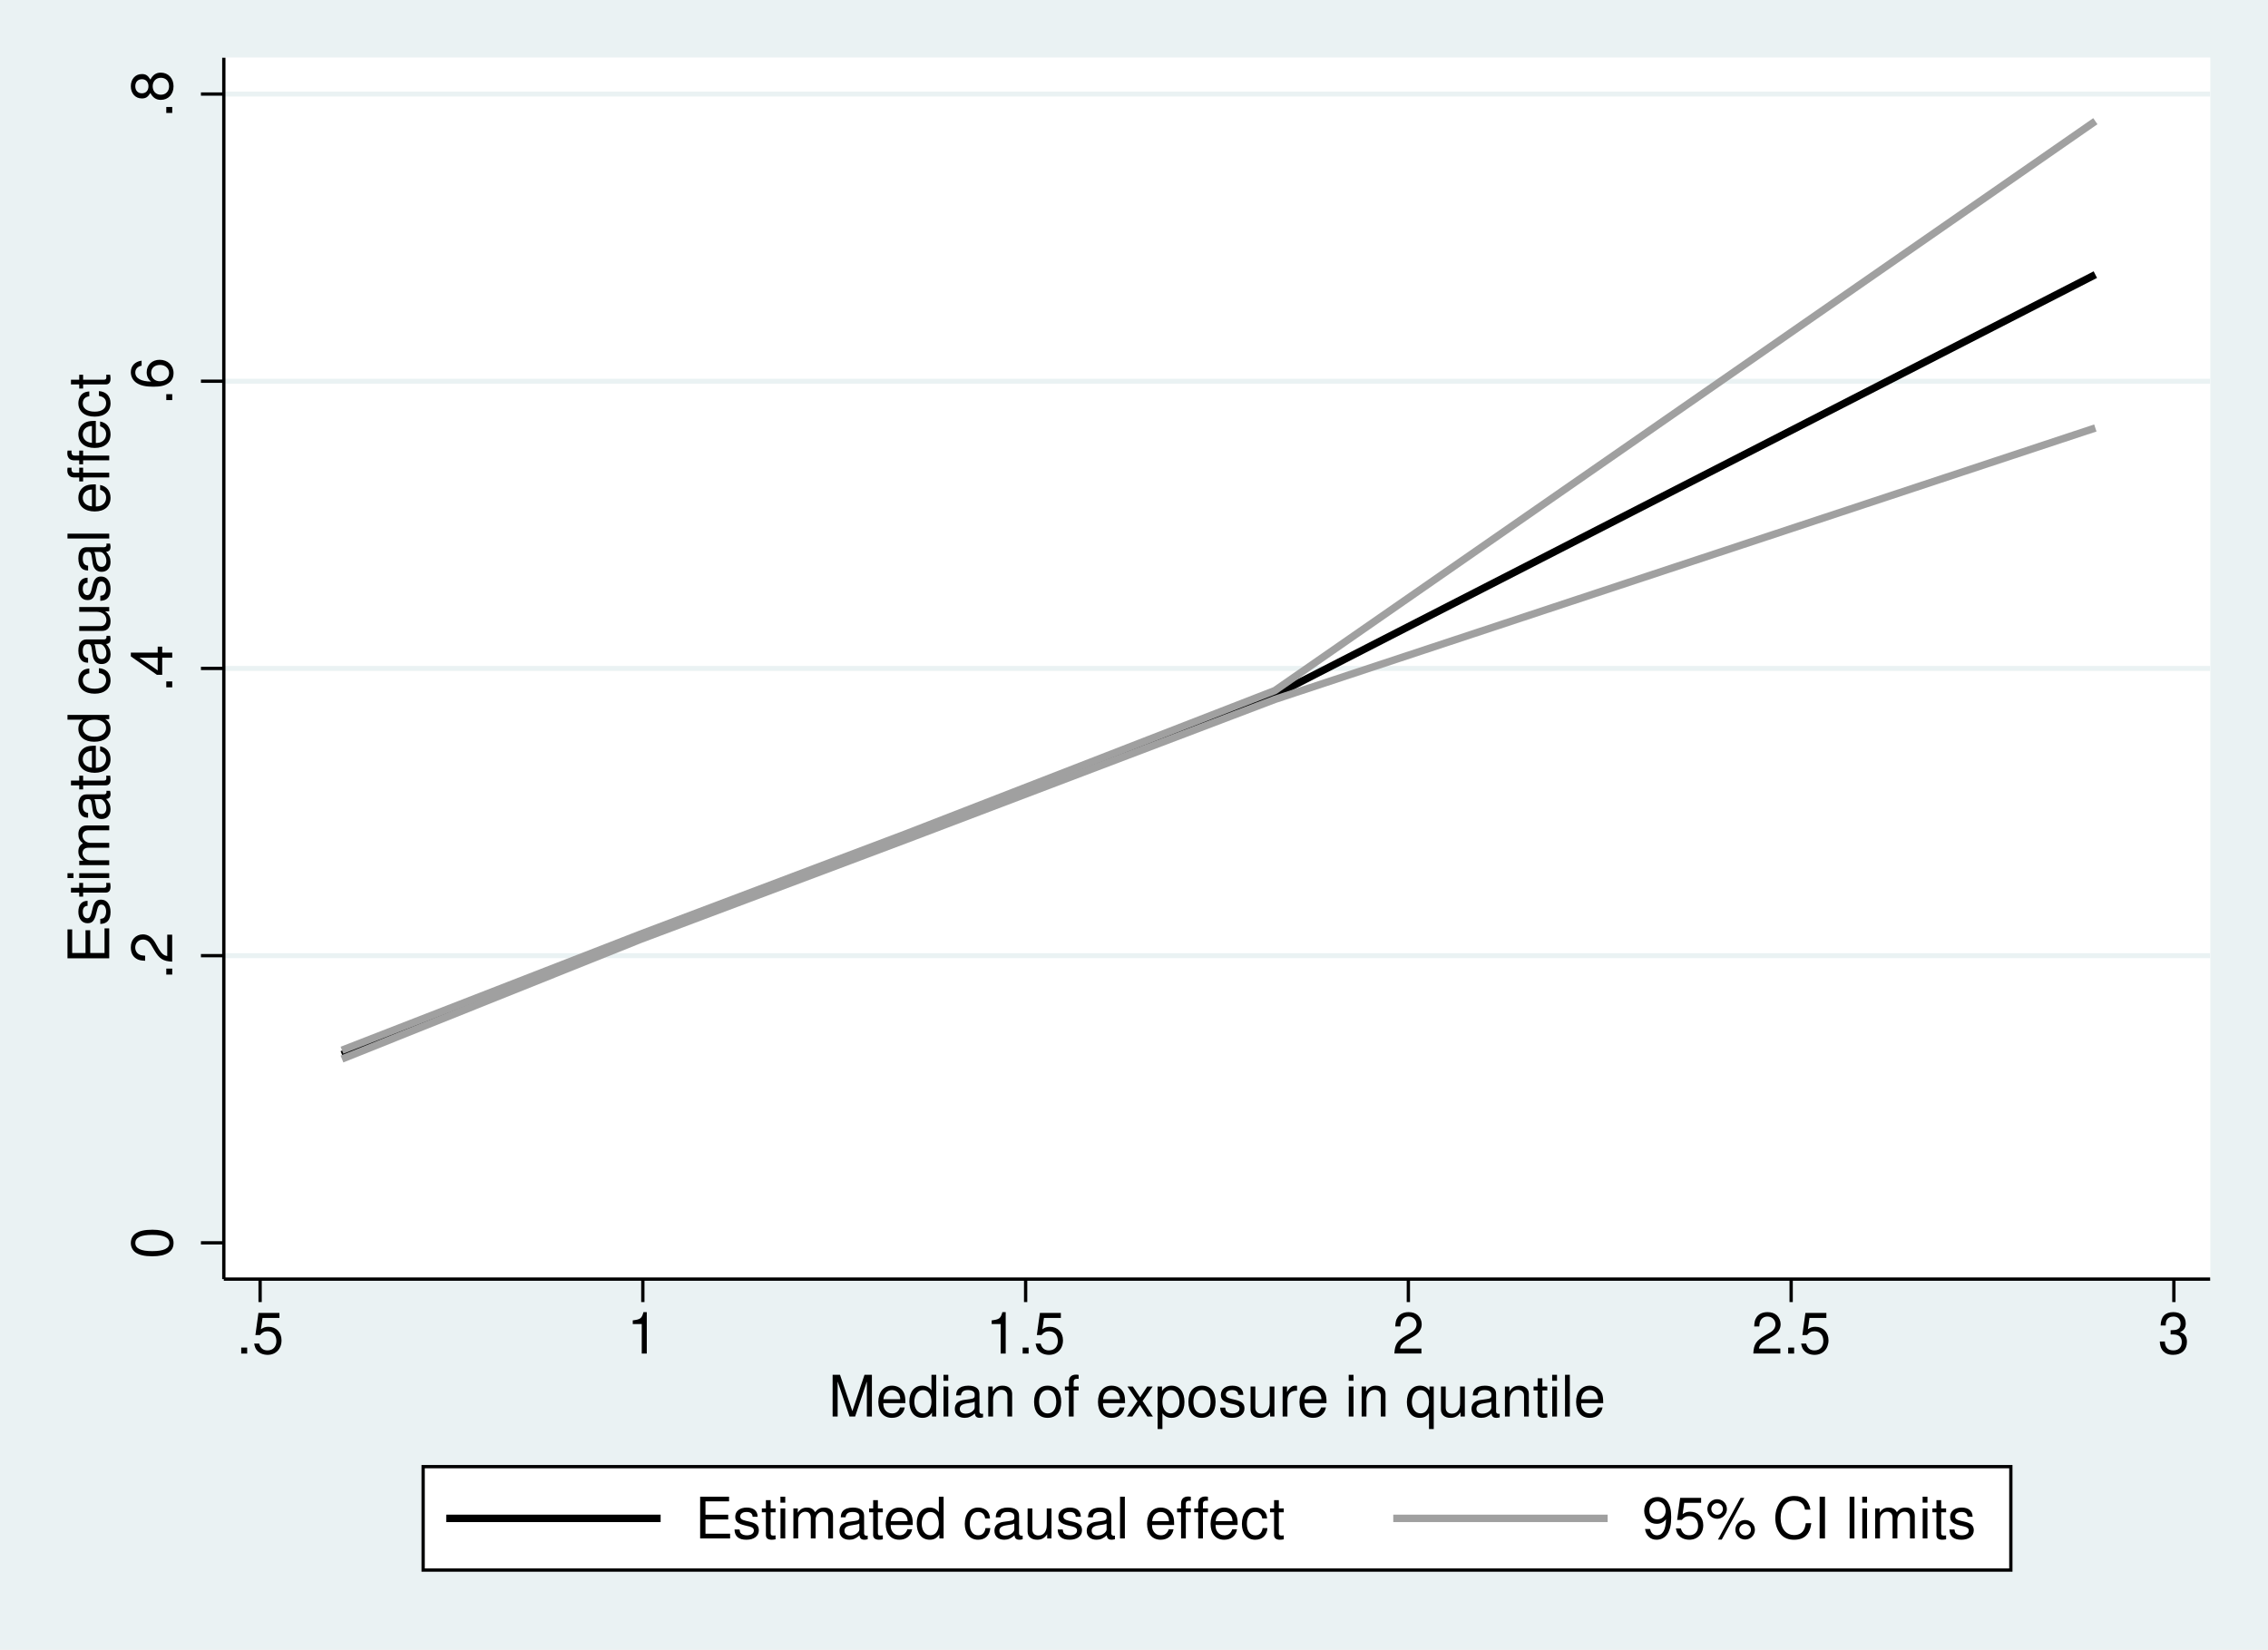
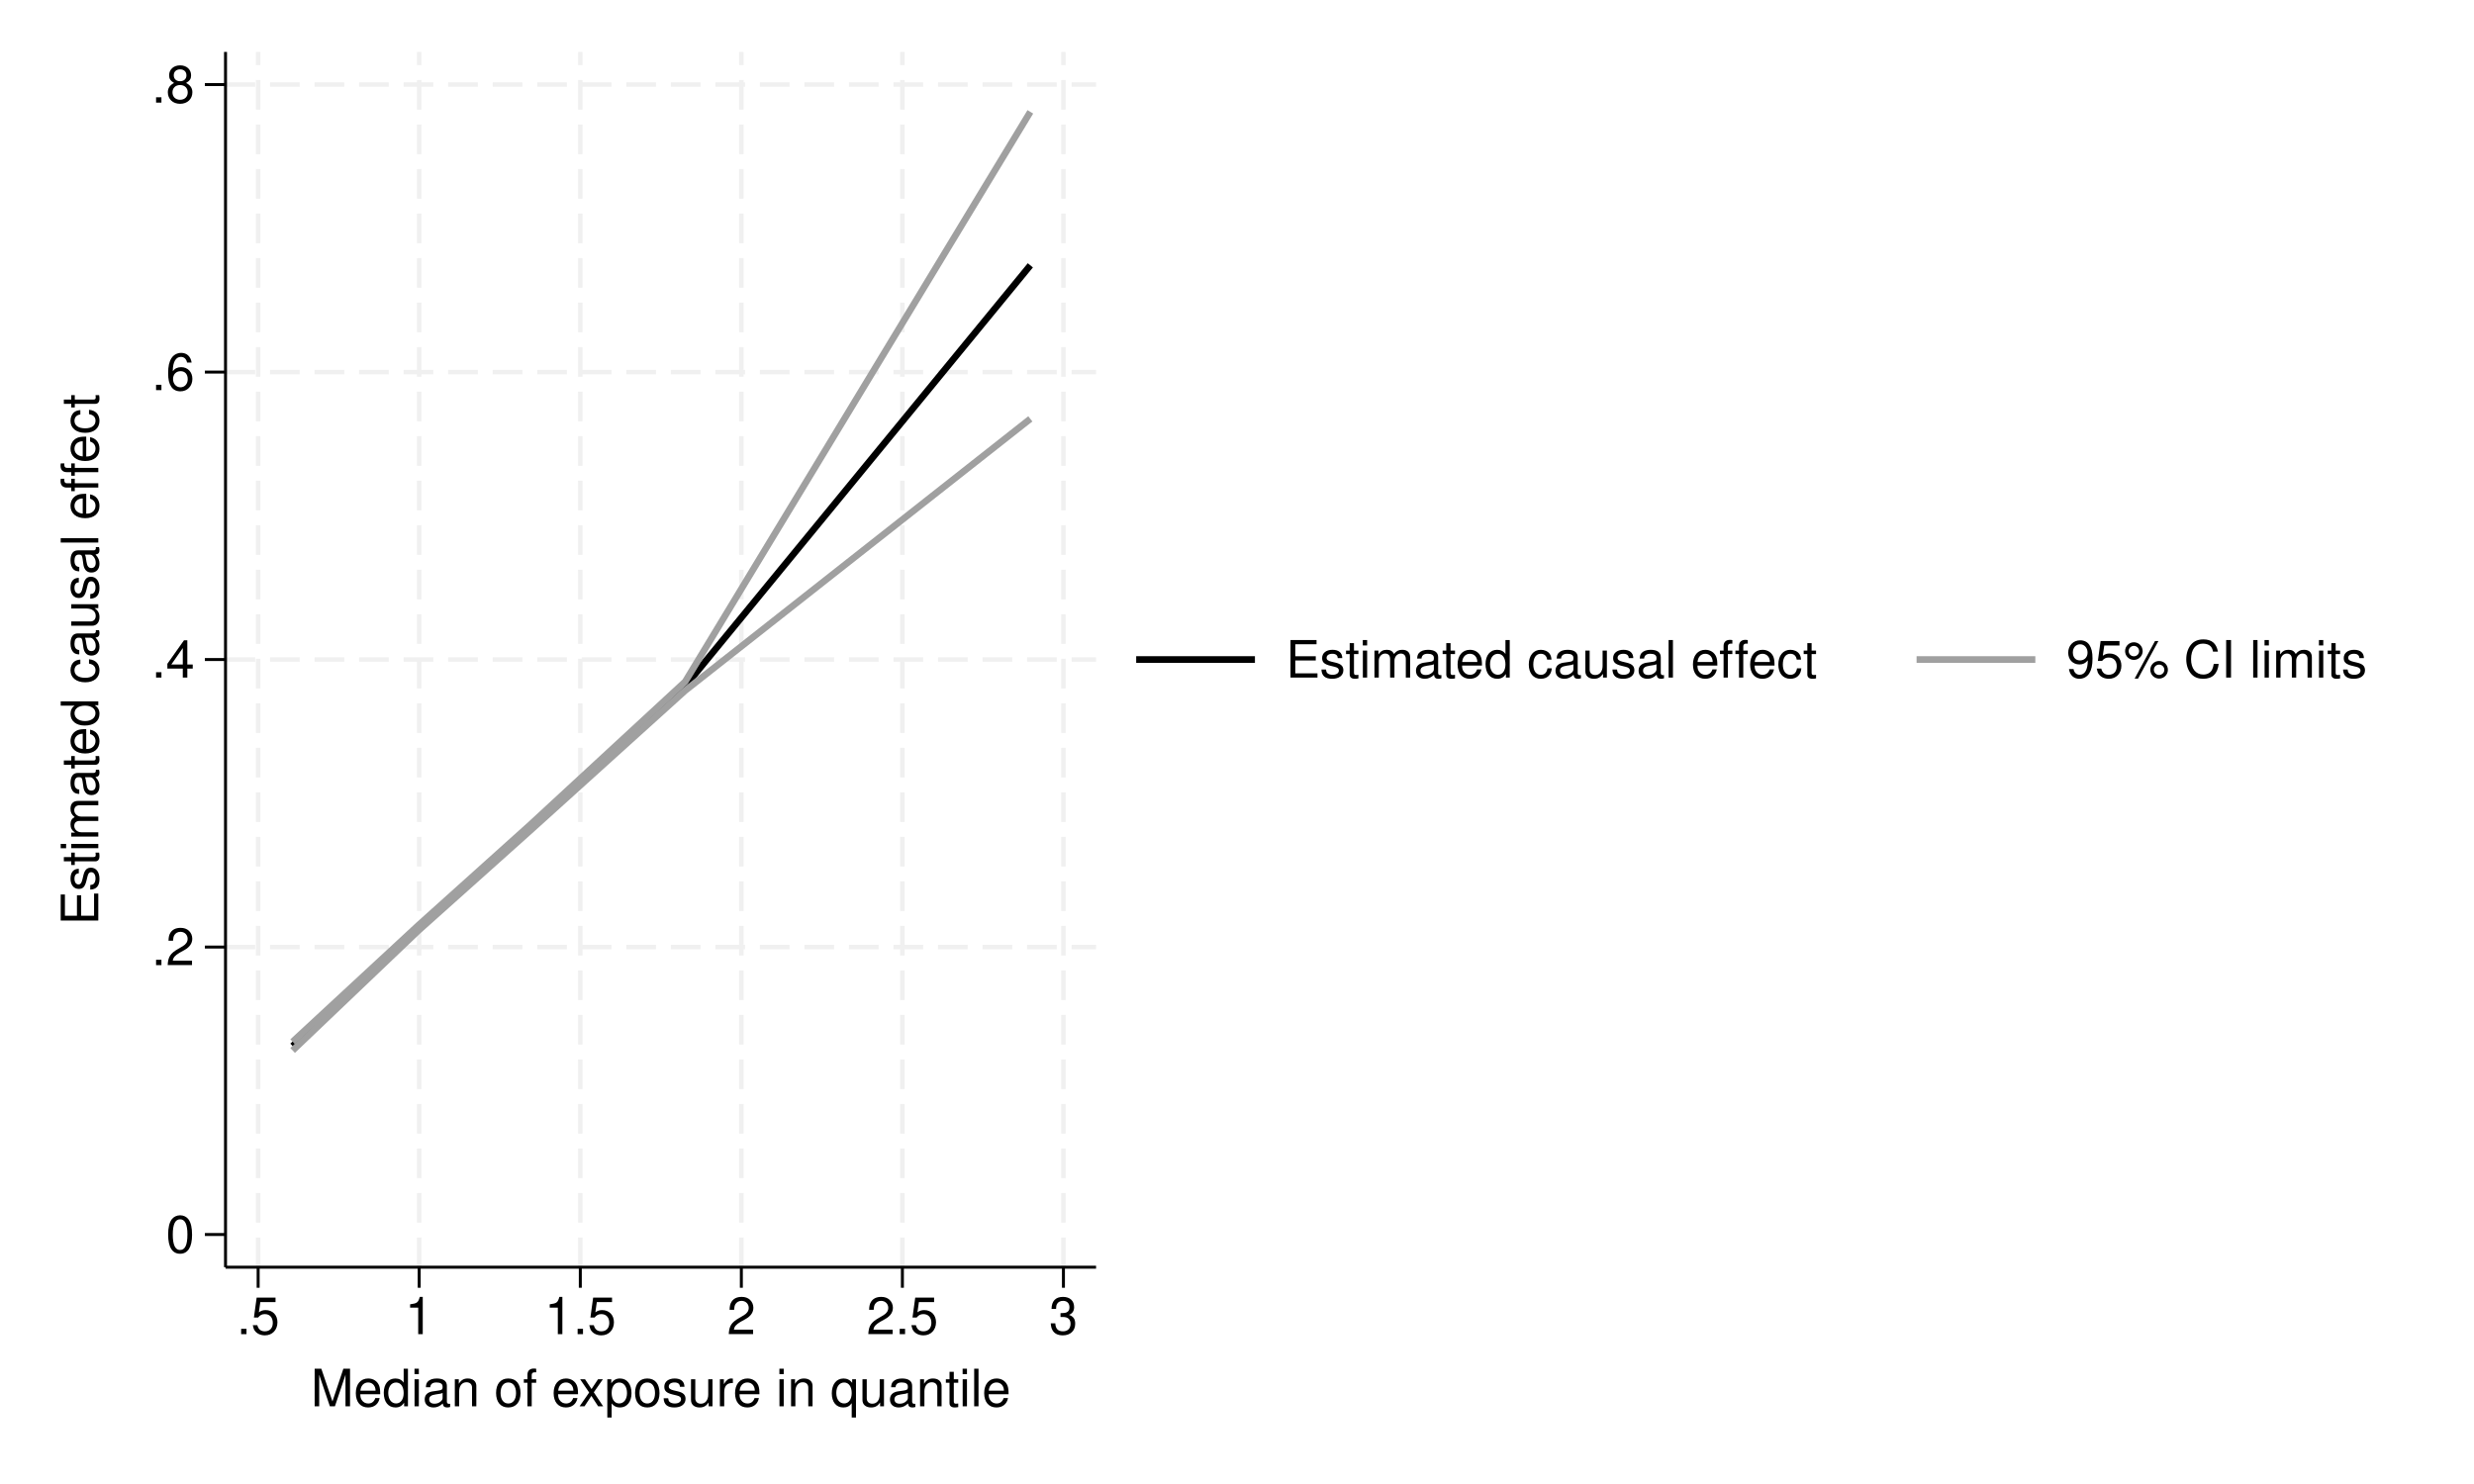
- <svg xmlns="http://www.w3.org/2000/svg" version="1.1" width="5.500in" height="4.000in" viewBox="0 0 3960 2880">
-   <rect x="0" y="0" width="3960" height="2880" style="fill:#EAF2F3;stroke:none" />
-   <rect x="0.00" y="0.00" width="3959.88" height="2880.00" style="fill:#EAF2F3" />
-   <rect x="2.88" y="2.88" width="3954.12" height="2874.24" style="fill:none;stroke:#EAF2F3;stroke-width:5.76" />
-   <rect x="390.80" y="100.86" width="3468.22" height="2132.77" style="fill:#FFFFFF" />
-   <rect x="393.68" y="103.74" width="3462.46" height="2127.01" style="fill:none;stroke:#FFFFFF;stroke-width:5.76" />
-   <line x1="390.80" y1="1668.82" x2="3859.02" y2="1668.82" style="stroke:#EAF2F3;stroke-width:8.64" />
-   <line x1="390.80" y1="1167.25" x2="3859.02" y2="1167.25" style="stroke:#EAF2F3;stroke-width:8.64" />
-   <line x1="390.80" y1="665.67" x2="3859.02" y2="665.67" style="stroke:#EAF2F3;stroke-width:8.64" />
-   <line x1="390.80" y1="164.22" x2="3859.02" y2="164.22" style="stroke:#EAF2F3;stroke-width:8.64" />
-   <path d=" M597.09 1841.58 L1118.33 1635.78 L1581.15 1461.29 L2226.02 1213.65 L3658.55 479.55" stroke-linejoin="round" style="fill:none;stroke:#000000;stroke-width:12.96" />
-   <path d=" M597.09 1849.25 L1118.33 1640.36 L1581.15 1466.36 L2226.02 1221.33 L3658.55 747.35" stroke-linejoin="round" style="fill:none;stroke:#A0A0A0;stroke-width:12.96" />
-   <path d=" M597.09 1833.91 L1118.33 1631.20 L1581.15 1456.34 L2226.02 1205.86 L3658.55 211.62" stroke-linejoin="round" style="fill:none;stroke:#A0A0A0;stroke-width:12.96" />
-   <line x1="390.80" y1="2233.63" x2="390.80" y2="100.86" style="stroke:#000000;stroke-width:5.76" />
-   <line x1="390.80" y1="2170.27" x2="350.83" y2="2170.27" style="stroke:#000000;stroke-width:5.76" />
-   <text x="300.72" y="2170.27" style="font-family:'Helvetica';font-size:99.99px;fill:#000000" transform="rotate(-90 300.72,2170.27)" text-anchor="middle">0</text>
-   <line x1="390.80" y1="1668.82" x2="350.83" y2="1668.82" style="stroke:#000000;stroke-width:5.76" />
-   <text x="300.72" y="1668.82" style="font-family:'Helvetica';font-size:99.99px;fill:#000000" transform="rotate(-90 300.72,1668.82)" text-anchor="middle">.2</text>
-   <line x1="390.80" y1="1167.25" x2="350.83" y2="1167.25" style="stroke:#000000;stroke-width:5.76" />
-   <text x="300.72" y="1167.25" style="font-family:'Helvetica';font-size:99.99px;fill:#000000" transform="rotate(-90 300.72,1167.25)" text-anchor="middle">.4</text>
-   <line x1="390.80" y1="665.67" x2="350.83" y2="665.67" style="stroke:#000000;stroke-width:5.76" />
-   <text x="300.72" y="665.67" style="font-family:'Helvetica';font-size:99.99px;fill:#000000" transform="rotate(-90 300.72,665.67)" text-anchor="middle">.6</text>
-   <line x1="390.80" y1="164.22" x2="350.83" y2="164.22" style="stroke:#000000;stroke-width:5.76" />
-   <text x="300.72" y="164.22" style="font-family:'Helvetica';font-size:99.99px;fill:#000000" transform="rotate(-90 300.72,164.22)" text-anchor="middle">.8</text>
-   <text x="190.71" y="1167.25" style="font-family:'Helvetica';font-size:99.99px;fill:#000000" transform="rotate(-90 190.71,1167.25)" text-anchor="middle">Estimated causal effect</text>
-   <line x1="390.80" y1="2233.63" x2="3859.02" y2="2233.63" style="stroke:#000000;stroke-width:5.76" />
-   <line x1="454.16" y1="2233.63" x2="454.16" y2="2273.73" style="stroke:#000000;stroke-width:5.76" />
-   <text x="454.16" y="2363.59" style="font-family:'Helvetica';font-size:99.99px;fill:#000000" text-anchor="middle">.5</text>
-   <line x1="1122.41" y1="2233.63" x2="1122.41" y2="2273.73" style="stroke:#000000;stroke-width:5.76" />
-   <text x="1122.41" y="2363.59" style="font-family:'Helvetica';font-size:99.99px;fill:#000000" text-anchor="middle">1</text>
-   <line x1="1790.79" y1="2233.63" x2="1790.79" y2="2273.73" style="stroke:#000000;stroke-width:5.76" />
-   <text x="1790.79" y="2363.59" style="font-family:'Helvetica';font-size:99.99px;fill:#000000" text-anchor="middle">1.5</text>
-   <line x1="2459.04" y1="2233.63" x2="2459.04" y2="2273.73" style="stroke:#000000;stroke-width:5.76" />
-   <text x="2459.04" y="2363.59" style="font-family:'Helvetica';font-size:99.99px;fill:#000000" text-anchor="middle">2</text>
-   <line x1="3127.41" y1="2233.63" x2="3127.41" y2="2273.73" style="stroke:#000000;stroke-width:5.76" />
-   <text x="3127.41" y="2363.59" style="font-family:'Helvetica';font-size:99.99px;fill:#000000" text-anchor="middle">2.5</text>
-   <line x1="3795.66" y1="2233.63" x2="3795.66" y2="2273.73" style="stroke:#000000;stroke-width:5.76" />
-   <text x="3795.66" y="2363.59" style="font-family:'Helvetica';font-size:99.99px;fill:#000000" text-anchor="middle">3</text>
-   <text x="2124.91" y="2473.60" style="font-family:'Helvetica';font-size:99.99px;fill:#000000" text-anchor="middle">Median of exposure in quantile</text>
-   <rect x="735.94" y="2558.24" width="2777.94" height="186.37" style="fill:#FFFFFF" />
-   <rect x="738.82" y="2561.12" width="2772.18" height="180.61" style="fill:none;stroke:#000000;stroke-width:5.76" />
-   <line x1="779.13" y1="2651.43" x2="1153.47" y2="2651.43" style="stroke:#000000;stroke-width:12.96" />
-   <line x1="2432.68" y1="2651.43" x2="2807.02" y2="2651.43" style="stroke:#A0A0A0;stroke-width:12.96" />
-   <text x="1213.49" y="2686.46" style="font-family:'Helvetica';font-size:99.99px;fill:#000000">Estimated causal effect</text>
-   <text x="2867.04" y="2686.46" style="font-family:'Helvetica';font-size:99.99px;fill:#000000">95% CI limits</text>
+ <svg xmlns="http://www.w3.org/2000/svg" version="1.1" width="7.500in" height="4.500in" viewBox="0 0 5400 3240">
+   <rect x="0" y="0" width="5400" height="3240" style="fill:#FFFFFF;stroke:none" />
+   <rect x="0.00" y="0.00" width="5400.00" height="3240.00" style="fill:#FFFFFF" />
+   <rect x="3.24" y="3.24" width="5393.52" height="3233.52" style="fill:none;stroke:#FFFFFF;stroke-width:6.48" />
+   <rect x="492.24" y="113.40" width="1900.13" height="2653.26" style="fill:#FFFFFF" />
+   <rect x="495.48" y="116.64" width="1893.65" height="2646.78" style="fill:none;stroke:#FFFFFF;stroke-width:6.48" />
+   <line x1="492.24" y1="2067.69" x2="557.04" y2="2067.69" style="stroke:#F0F0F0;stroke-width:9.72" />
+   <line x1="589.44" y1="2067.69" x2="654.24" y2="2067.69" style="stroke:#F0F0F0;stroke-width:9.72" />
+   <line x1="686.64" y1="2067.69" x2="751.44" y2="2067.69" style="stroke:#F0F0F0;stroke-width:9.72" />
+   <line x1="783.84" y1="2067.69" x2="848.64" y2="2067.69" style="stroke:#F0F0F0;stroke-width:9.72" />
+   <line x1="881.04" y1="2067.69" x2="945.84" y2="2067.69" style="stroke:#F0F0F0;stroke-width:9.72" />
+   <line x1="978.24" y1="2067.69" x2="1043.04" y2="2067.69" style="stroke:#F0F0F0;stroke-width:9.72" />
+   <line x1="1075.44" y1="2067.69" x2="1140.24" y2="2067.69" style="stroke:#F0F0F0;stroke-width:9.72" />
+   <line x1="1172.64" y1="2067.69" x2="1237.44" y2="2067.69" style="stroke:#F0F0F0;stroke-width:9.72" />
+   <line x1="1269.84" y1="2067.69" x2="1334.64" y2="2067.69" style="stroke:#F0F0F0;stroke-width:9.72" />
+   <line x1="1367.04" y1="2067.69" x2="1431.84" y2="2067.69" style="stroke:#F0F0F0;stroke-width:9.72" />
+   <line x1="1464.24" y1="2067.69" x2="1529.04" y2="2067.69" style="stroke:#F0F0F0;stroke-width:9.72" />
+   <line x1="1561.44" y1="2067.69" x2="1626.24" y2="2067.69" style="stroke:#F0F0F0;stroke-width:9.72" />
+   <line x1="1658.64" y1="2067.69" x2="1723.44" y2="2067.69" style="stroke:#F0F0F0;stroke-width:9.72" />
+   <line x1="1755.84" y1="2067.69" x2="1820.64" y2="2067.69" style="stroke:#F0F0F0;stroke-width:9.72" />
+   <line x1="1853.04" y1="2067.69" x2="1917.84" y2="2067.69" style="stroke:#F0F0F0;stroke-width:9.72" />
+   <line x1="1950.24" y1="2067.69" x2="2015.04" y2="2067.69" style="stroke:#F0F0F0;stroke-width:9.72" />
+   <line x1="2047.44" y1="2067.69" x2="2112.24" y2="2067.69" style="stroke:#F0F0F0;stroke-width:9.72" />
+   <line x1="2144.64" y1="2067.69" x2="2209.44" y2="2067.69" style="stroke:#F0F0F0;stroke-width:9.72" />
+   <line x1="2241.84" y1="2067.69" x2="2306.64" y2="2067.69" style="stroke:#F0F0F0;stroke-width:9.72" />
+   <line x1="2339.04" y1="2067.69" x2="2392.37" y2="2067.69" style="stroke:#F0F0F0;stroke-width:9.72" />
+   <line x1="492.24" y1="1439.94" x2="557.04" y2="1439.94" style="stroke:#F0F0F0;stroke-width:9.72" />
+   <line x1="589.44" y1="1439.94" x2="654.24" y2="1439.94" style="stroke:#F0F0F0;stroke-width:9.72" />
+   <line x1="686.64" y1="1439.94" x2="751.44" y2="1439.94" style="stroke:#F0F0F0;stroke-width:9.72" />
+   <line x1="783.84" y1="1439.94" x2="848.64" y2="1439.94" style="stroke:#F0F0F0;stroke-width:9.72" />
+   <line x1="881.04" y1="1439.94" x2="945.84" y2="1439.94" style="stroke:#F0F0F0;stroke-width:9.72" />
+   <line x1="978.24" y1="1439.94" x2="1043.04" y2="1439.94" style="stroke:#F0F0F0;stroke-width:9.72" />
+   <line x1="1075.44" y1="1439.94" x2="1140.24" y2="1439.94" style="stroke:#F0F0F0;stroke-width:9.72" />
+   <line x1="1172.64" y1="1439.94" x2="1237.44" y2="1439.94" style="stroke:#F0F0F0;stroke-width:9.72" />
+   <line x1="1269.84" y1="1439.94" x2="1334.64" y2="1439.94" style="stroke:#F0F0F0;stroke-width:9.72" />
+   <line x1="1367.04" y1="1439.94" x2="1431.84" y2="1439.94" style="stroke:#F0F0F0;stroke-width:9.72" />
+   <line x1="1464.24" y1="1439.94" x2="1529.04" y2="1439.94" style="stroke:#F0F0F0;stroke-width:9.72" />
+   <line x1="1561.44" y1="1439.94" x2="1626.24" y2="1439.94" style="stroke:#F0F0F0;stroke-width:9.72" />
+   <line x1="1658.64" y1="1439.94" x2="1723.44" y2="1439.94" style="stroke:#F0F0F0;stroke-width:9.72" />
+   <line x1="1755.84" y1="1439.94" x2="1820.64" y2="1439.94" style="stroke:#F0F0F0;stroke-width:9.72" />
+   <line x1="1853.04" y1="1439.94" x2="1917.84" y2="1439.94" style="stroke:#F0F0F0;stroke-width:9.72" />
+   <line x1="1950.24" y1="1439.94" x2="2015.04" y2="1439.94" style="stroke:#F0F0F0;stroke-width:9.72" />
+   <line x1="2047.44" y1="1439.94" x2="2112.24" y2="1439.94" style="stroke:#F0F0F0;stroke-width:9.72" />
+   <line x1="2144.64" y1="1439.94" x2="2209.44" y2="1439.94" style="stroke:#F0F0F0;stroke-width:9.72" />
+   <line x1="2241.84" y1="1439.94" x2="2306.64" y2="1439.94" style="stroke:#F0F0F0;stroke-width:9.72" />
+   <line x1="2339.04" y1="1439.94" x2="2392.37" y2="1439.94" style="stroke:#F0F0F0;stroke-width:9.72" />
+   <line x1="492.24" y1="812.36" x2="557.04" y2="812.36" style="stroke:#F0F0F0;stroke-width:9.72" />
+   <line x1="589.44" y1="812.36" x2="654.24" y2="812.36" style="stroke:#F0F0F0;stroke-width:9.72" />
+   <line x1="686.64" y1="812.36" x2="751.44" y2="812.36" style="stroke:#F0F0F0;stroke-width:9.72" />
+   <line x1="783.84" y1="812.36" x2="848.64" y2="812.36" style="stroke:#F0F0F0;stroke-width:9.72" />
+   <line x1="881.04" y1="812.36" x2="945.84" y2="812.36" style="stroke:#F0F0F0;stroke-width:9.72" />
+   <line x1="978.24" y1="812.36" x2="1043.04" y2="812.36" style="stroke:#F0F0F0;stroke-width:9.72" />
+   <line x1="1075.44" y1="812.36" x2="1140.24" y2="812.36" style="stroke:#F0F0F0;stroke-width:9.72" />
+   <line x1="1172.64" y1="812.36" x2="1237.44" y2="812.36" style="stroke:#F0F0F0;stroke-width:9.72" />
+   <line x1="1269.84" y1="812.36" x2="1334.64" y2="812.36" style="stroke:#F0F0F0;stroke-width:9.72" />
+   <line x1="1367.04" y1="812.36" x2="1431.84" y2="812.36" style="stroke:#F0F0F0;stroke-width:9.72" />
+   <line x1="1464.24" y1="812.36" x2="1529.04" y2="812.36" style="stroke:#F0F0F0;stroke-width:9.72" />
+   <line x1="1561.44" y1="812.36" x2="1626.24" y2="812.36" style="stroke:#F0F0F0;stroke-width:9.72" />
+   <line x1="1658.64" y1="812.36" x2="1723.44" y2="812.36" style="stroke:#F0F0F0;stroke-width:9.72" />
+   <line x1="1755.84" y1="812.36" x2="1820.64" y2="812.36" style="stroke:#F0F0F0;stroke-width:9.72" />
+   <line x1="1853.04" y1="812.36" x2="1917.84" y2="812.36" style="stroke:#F0F0F0;stroke-width:9.72" />
+   <line x1="1950.24" y1="812.36" x2="2015.04" y2="812.36" style="stroke:#F0F0F0;stroke-width:9.72" />
+   <line x1="2047.44" y1="812.36" x2="2112.24" y2="812.36" style="stroke:#F0F0F0;stroke-width:9.72" />
+   <line x1="2144.64" y1="812.36" x2="2209.44" y2="812.36" style="stroke:#F0F0F0;stroke-width:9.72" />
+   <line x1="2241.84" y1="812.36" x2="2306.64" y2="812.36" style="stroke:#F0F0F0;stroke-width:9.72" />
+   <line x1="2339.04" y1="812.36" x2="2392.37" y2="812.36" style="stroke:#F0F0F0;stroke-width:9.72" />
+   <line x1="492.24" y1="184.61" x2="557.04" y2="184.61" style="stroke:#F0F0F0;stroke-width:9.72" />
+   <line x1="589.44" y1="184.61" x2="654.24" y2="184.61" style="stroke:#F0F0F0;stroke-width:9.72" />
+   <line x1="686.64" y1="184.61" x2="751.44" y2="184.61" style="stroke:#F0F0F0;stroke-width:9.72" />
+   <line x1="783.84" y1="184.61" x2="848.64" y2="184.61" style="stroke:#F0F0F0;stroke-width:9.72" />
+   <line x1="881.04" y1="184.61" x2="945.84" y2="184.61" style="stroke:#F0F0F0;stroke-width:9.72" />
+   <line x1="978.24" y1="184.61" x2="1043.04" y2="184.61" style="stroke:#F0F0F0;stroke-width:9.72" />
+   <line x1="1075.44" y1="184.61" x2="1140.24" y2="184.61" style="stroke:#F0F0F0;stroke-width:9.72" />
+   <line x1="1172.64" y1="184.61" x2="1237.44" y2="184.61" style="stroke:#F0F0F0;stroke-width:9.72" />
+   <line x1="1269.84" y1="184.61" x2="1334.64" y2="184.61" style="stroke:#F0F0F0;stroke-width:9.72" />
+   <line x1="1367.04" y1="184.61" x2="1431.84" y2="184.61" style="stroke:#F0F0F0;stroke-width:9.72" />
+   <line x1="1464.24" y1="184.61" x2="1529.04" y2="184.61" style="stroke:#F0F0F0;stroke-width:9.72" />
+   <line x1="1561.44" y1="184.61" x2="1626.24" y2="184.61" style="stroke:#F0F0F0;stroke-width:9.72" />
+   <line x1="1658.64" y1="184.61" x2="1723.44" y2="184.61" style="stroke:#F0F0F0;stroke-width:9.72" />
+   <line x1="1755.84" y1="184.61" x2="1820.64" y2="184.61" style="stroke:#F0F0F0;stroke-width:9.72" />
+   <line x1="1853.04" y1="184.61" x2="1917.84" y2="184.61" style="stroke:#F0F0F0;stroke-width:9.72" />
+   <line x1="1950.24" y1="184.61" x2="2015.04" y2="184.61" style="stroke:#F0F0F0;stroke-width:9.72" />
+   <line x1="2047.44" y1="184.61" x2="2112.24" y2="184.61" style="stroke:#F0F0F0;stroke-width:9.72" />
+   <line x1="2144.64" y1="184.61" x2="2209.44" y2="184.61" style="stroke:#F0F0F0;stroke-width:9.72" />
+   <line x1="2241.84" y1="184.61" x2="2306.64" y2="184.61" style="stroke:#F0F0F0;stroke-width:9.72" />
+   <line x1="2339.04" y1="184.61" x2="2392.37" y2="184.61" style="stroke:#F0F0F0;stroke-width:9.72" />
+   <line x1="563.46" y1="2766.66" x2="563.46" y2="2701.86" style="stroke:#F0F0F0;stroke-width:9.72" />
+   <line x1="563.46" y1="2669.46" x2="563.46" y2="2604.66" style="stroke:#F0F0F0;stroke-width:9.72" />
+   <line x1="563.46" y1="2572.26" x2="563.46" y2="2507.46" style="stroke:#F0F0F0;stroke-width:9.72" />
+   <line x1="563.46" y1="2475.06" x2="563.46" y2="2410.26" style="stroke:#F0F0F0;stroke-width:9.72" />
+   <line x1="563.46" y1="2377.86" x2="563.46" y2="2313.06" style="stroke:#F0F0F0;stroke-width:9.72" />
+   <line x1="563.46" y1="2280.66" x2="563.46" y2="2215.86" style="stroke:#F0F0F0;stroke-width:9.72" />
+   <line x1="563.46" y1="2183.46" x2="563.46" y2="2118.66" style="stroke:#F0F0F0;stroke-width:9.72" />
+   <line x1="563.46" y1="2086.26" x2="563.46" y2="2021.46" style="stroke:#F0F0F0;stroke-width:9.72" />
+   <line x1="563.46" y1="1989.06" x2="563.46" y2="1924.26" style="stroke:#F0F0F0;stroke-width:9.72" />
+   <line x1="563.46" y1="1891.86" x2="563.46" y2="1827.06" style="stroke:#F0F0F0;stroke-width:9.72" />
+   <line x1="563.46" y1="1794.66" x2="563.46" y2="1729.86" style="stroke:#F0F0F0;stroke-width:9.72" />
+   <line x1="563.46" y1="1697.46" x2="563.46" y2="1632.66" style="stroke:#F0F0F0;stroke-width:9.72" />
+   <line x1="563.46" y1="1600.26" x2="563.46" y2="1535.46" style="stroke:#F0F0F0;stroke-width:9.72" />
+   <line x1="563.46" y1="1503.06" x2="563.46" y2="1438.26" style="stroke:#F0F0F0;stroke-width:9.72" />
+   <line x1="563.46" y1="1405.86" x2="563.46" y2="1341.06" style="stroke:#F0F0F0;stroke-width:9.72" />
+   <line x1="563.46" y1="1308.66" x2="563.46" y2="1243.86" style="stroke:#F0F0F0;stroke-width:9.72" />
+   <line x1="563.46" y1="1211.46" x2="563.46" y2="1146.66" style="stroke:#F0F0F0;stroke-width:9.72" />
+   <line x1="563.46" y1="1114.26" x2="563.46" y2="1049.46" style="stroke:#F0F0F0;stroke-width:9.72" />
+   <line x1="563.46" y1="1017.06" x2="563.46" y2="952.26" style="stroke:#F0F0F0;stroke-width:9.72" />
+   <line x1="563.46" y1="919.86" x2="563.46" y2="855.06" style="stroke:#F0F0F0;stroke-width:9.72" />
+   <line x1="563.46" y1="822.66" x2="563.46" y2="757.86" style="stroke:#F0F0F0;stroke-width:9.72" />
+   <line x1="563.46" y1="725.46" x2="563.46" y2="660.66" style="stroke:#F0F0F0;stroke-width:9.72" />
+   <line x1="563.46" y1="628.26" x2="563.46" y2="563.46" style="stroke:#F0F0F0;stroke-width:9.72" />
+   <line x1="563.46" y1="531.06" x2="563.46" y2="466.26" style="stroke:#F0F0F0;stroke-width:9.72" />
+   <line x1="563.46" y1="433.86" x2="563.46" y2="369.06" style="stroke:#F0F0F0;stroke-width:9.72" />
+   <line x1="563.46" y1="336.66" x2="563.46" y2="271.86" style="stroke:#F0F0F0;stroke-width:9.72" />
+   <line x1="563.46" y1="239.46" x2="563.46" y2="174.66" style="stroke:#F0F0F0;stroke-width:9.72" />
+   <line x1="563.46" y1="142.26" x2="563.46" y2="113.40" style="stroke:#F0F0F0;stroke-width:9.72" />
+   <line x1="914.96" y1="2766.66" x2="914.96" y2="2701.86" style="stroke:#F0F0F0;stroke-width:9.72" />
+   <line x1="914.96" y1="2669.46" x2="914.96" y2="2604.66" style="stroke:#F0F0F0;stroke-width:9.72" />
+   <line x1="914.96" y1="2572.26" x2="914.96" y2="2507.46" style="stroke:#F0F0F0;stroke-width:9.72" />
+   <line x1="914.96" y1="2475.06" x2="914.96" y2="2410.26" style="stroke:#F0F0F0;stroke-width:9.72" />
+   <line x1="914.96" y1="2377.86" x2="914.96" y2="2313.06" style="stroke:#F0F0F0;stroke-width:9.72" />
+   <line x1="914.96" y1="2280.66" x2="914.96" y2="2215.86" style="stroke:#F0F0F0;stroke-width:9.72" />
+   <line x1="914.96" y1="2183.46" x2="914.96" y2="2118.66" style="stroke:#F0F0F0;stroke-width:9.72" />
+   <line x1="914.96" y1="2086.26" x2="914.96" y2="2021.46" style="stroke:#F0F0F0;stroke-width:9.72" />
+   <line x1="914.96" y1="1989.06" x2="914.96" y2="1924.26" style="stroke:#F0F0F0;stroke-width:9.72" />
+   <line x1="914.96" y1="1891.86" x2="914.96" y2="1827.06" style="stroke:#F0F0F0;stroke-width:9.72" />
+   <line x1="914.96" y1="1794.66" x2="914.96" y2="1729.86" style="stroke:#F0F0F0;stroke-width:9.72" />
+   <line x1="914.96" y1="1697.46" x2="914.96" y2="1632.66" style="stroke:#F0F0F0;stroke-width:9.72" />
+   <line x1="914.96" y1="1600.26" x2="914.96" y2="1535.46" style="stroke:#F0F0F0;stroke-width:9.72" />
+   <line x1="914.96" y1="1503.06" x2="914.96" y2="1438.26" style="stroke:#F0F0F0;stroke-width:9.72" />
+   <line x1="914.96" y1="1405.86" x2="914.96" y2="1341.06" style="stroke:#F0F0F0;stroke-width:9.72" />
+   <line x1="914.96" y1="1308.66" x2="914.96" y2="1243.86" style="stroke:#F0F0F0;stroke-width:9.72" />
+   <line x1="914.96" y1="1211.46" x2="914.96" y2="1146.66" style="stroke:#F0F0F0;stroke-width:9.72" />
+   <line x1="914.96" y1="1114.26" x2="914.96" y2="1049.46" style="stroke:#F0F0F0;stroke-width:9.72" />
+   <line x1="914.96" y1="1017.06" x2="914.96" y2="952.26" style="stroke:#F0F0F0;stroke-width:9.72" />
+   <line x1="914.96" y1="919.86" x2="914.96" y2="855.06" style="stroke:#F0F0F0;stroke-width:9.72" />
+   <line x1="914.96" y1="822.66" x2="914.96" y2="757.86" style="stroke:#F0F0F0;stroke-width:9.72" />
+   <line x1="914.96" y1="725.46" x2="914.96" y2="660.66" style="stroke:#F0F0F0;stroke-width:9.72" />
+   <line x1="914.96" y1="628.26" x2="914.96" y2="563.46" style="stroke:#F0F0F0;stroke-width:9.72" />
+   <line x1="914.96" y1="531.06" x2="914.96" y2="466.26" style="stroke:#F0F0F0;stroke-width:9.72" />
+   <line x1="914.96" y1="433.86" x2="914.96" y2="369.06" style="stroke:#F0F0F0;stroke-width:9.72" />
+   <line x1="914.96" y1="336.66" x2="914.96" y2="271.86" style="stroke:#F0F0F0;stroke-width:9.72" />
+   <line x1="914.96" y1="239.46" x2="914.96" y2="174.66" style="stroke:#F0F0F0;stroke-width:9.72" />
+   <line x1="914.96" y1="142.26" x2="914.96" y2="113.40" style="stroke:#F0F0F0;stroke-width:9.72" />
+   <line x1="1266.64" y1="2766.66" x2="1266.64" y2="2701.86" style="stroke:#F0F0F0;stroke-width:9.72" />
+   <line x1="1266.64" y1="2669.46" x2="1266.64" y2="2604.66" style="stroke:#F0F0F0;stroke-width:9.72" />
+   <line x1="1266.64" y1="2572.26" x2="1266.64" y2="2507.46" style="stroke:#F0F0F0;stroke-width:9.72" />
+   <line x1="1266.64" y1="2475.06" x2="1266.64" y2="2410.26" style="stroke:#F0F0F0;stroke-width:9.72" />
+   <line x1="1266.64" y1="2377.86" x2="1266.64" y2="2313.06" style="stroke:#F0F0F0;stroke-width:9.72" />
+   <line x1="1266.64" y1="2280.66" x2="1266.64" y2="2215.86" style="stroke:#F0F0F0;stroke-width:9.72" />
+   <line x1="1266.64" y1="2183.46" x2="1266.64" y2="2118.66" style="stroke:#F0F0F0;stroke-width:9.72" />
+   <line x1="1266.64" y1="2086.26" x2="1266.64" y2="2021.46" style="stroke:#F0F0F0;stroke-width:9.72" />
+   <line x1="1266.64" y1="1989.06" x2="1266.64" y2="1924.26" style="stroke:#F0F0F0;stroke-width:9.72" />
+   <line x1="1266.64" y1="1891.86" x2="1266.64" y2="1827.06" style="stroke:#F0F0F0;stroke-width:9.72" />
+   <line x1="1266.64" y1="1794.66" x2="1266.64" y2="1729.86" style="stroke:#F0F0F0;stroke-width:9.72" />
+   <line x1="1266.64" y1="1697.46" x2="1266.64" y2="1632.66" style="stroke:#F0F0F0;stroke-width:9.72" />
+   <line x1="1266.64" y1="1600.26" x2="1266.64" y2="1535.46" style="stroke:#F0F0F0;stroke-width:9.72" />
+   <line x1="1266.64" y1="1503.06" x2="1266.64" y2="1438.26" style="stroke:#F0F0F0;stroke-width:9.72" />
+   <line x1="1266.64" y1="1405.86" x2="1266.64" y2="1341.06" style="stroke:#F0F0F0;stroke-width:9.72" />
+   <line x1="1266.64" y1="1308.66" x2="1266.64" y2="1243.86" style="stroke:#F0F0F0;stroke-width:9.72" />
+   <line x1="1266.64" y1="1211.46" x2="1266.64" y2="1146.66" style="stroke:#F0F0F0;stroke-width:9.72" />
+   <line x1="1266.64" y1="1114.26" x2="1266.64" y2="1049.46" style="stroke:#F0F0F0;stroke-width:9.72" />
+   <line x1="1266.64" y1="1017.06" x2="1266.64" y2="952.26" style="stroke:#F0F0F0;stroke-width:9.72" />
+   <line x1="1266.64" y1="919.86" x2="1266.64" y2="855.06" style="stroke:#F0F0F0;stroke-width:9.72" />
+   <line x1="1266.64" y1="822.66" x2="1266.64" y2="757.86" style="stroke:#F0F0F0;stroke-width:9.72" />
+   <line x1="1266.64" y1="725.46" x2="1266.64" y2="660.66" style="stroke:#F0F0F0;stroke-width:9.72" />
+   <line x1="1266.64" y1="628.26" x2="1266.64" y2="563.46" style="stroke:#F0F0F0;stroke-width:9.72" />
+   <line x1="1266.64" y1="531.06" x2="1266.64" y2="466.26" style="stroke:#F0F0F0;stroke-width:9.72" />
+   <line x1="1266.64" y1="433.86" x2="1266.64" y2="369.06" style="stroke:#F0F0F0;stroke-width:9.72" />
+   <line x1="1266.64" y1="336.66" x2="1266.64" y2="271.86" style="stroke:#F0F0F0;stroke-width:9.72" />
+   <line x1="1266.64" y1="239.46" x2="1266.64" y2="174.66" style="stroke:#F0F0F0;stroke-width:9.72" />
+   <line x1="1266.64" y1="142.26" x2="1266.64" y2="113.40" style="stroke:#F0F0F0;stroke-width:9.72" />
+   <line x1="1618.14" y1="2766.66" x2="1618.14" y2="2701.86" style="stroke:#F0F0F0;stroke-width:9.72" />
+   <line x1="1618.14" y1="2669.46" x2="1618.14" y2="2604.66" style="stroke:#F0F0F0;stroke-width:9.72" />
+   <line x1="1618.14" y1="2572.26" x2="1618.14" y2="2507.46" style="stroke:#F0F0F0;stroke-width:9.72" />
+   <line x1="1618.14" y1="2475.06" x2="1618.14" y2="2410.26" style="stroke:#F0F0F0;stroke-width:9.72" />
+   <line x1="1618.14" y1="2377.86" x2="1618.14" y2="2313.06" style="stroke:#F0F0F0;stroke-width:9.72" />
+   <line x1="1618.14" y1="2280.66" x2="1618.14" y2="2215.86" style="stroke:#F0F0F0;stroke-width:9.72" />
+   <line x1="1618.14" y1="2183.46" x2="1618.14" y2="2118.66" style="stroke:#F0F0F0;stroke-width:9.72" />
+   <line x1="1618.14" y1="2086.26" x2="1618.14" y2="2021.46" style="stroke:#F0F0F0;stroke-width:9.72" />
+   <line x1="1618.14" y1="1989.06" x2="1618.14" y2="1924.26" style="stroke:#F0F0F0;stroke-width:9.72" />
+   <line x1="1618.14" y1="1891.86" x2="1618.14" y2="1827.06" style="stroke:#F0F0F0;stroke-width:9.72" />
+   <line x1="1618.14" y1="1794.66" x2="1618.14" y2="1729.86" style="stroke:#F0F0F0;stroke-width:9.72" />
+   <line x1="1618.14" y1="1697.46" x2="1618.14" y2="1632.66" style="stroke:#F0F0F0;stroke-width:9.72" />
+   <line x1="1618.14" y1="1600.26" x2="1618.14" y2="1535.46" style="stroke:#F0F0F0;stroke-width:9.72" />
+   <line x1="1618.14" y1="1503.06" x2="1618.14" y2="1438.26" style="stroke:#F0F0F0;stroke-width:9.72" />
+   <line x1="1618.14" y1="1405.86" x2="1618.14" y2="1341.06" style="stroke:#F0F0F0;stroke-width:9.72" />
+   <line x1="1618.14" y1="1308.66" x2="1618.14" y2="1243.86" style="stroke:#F0F0F0;stroke-width:9.72" />
+   <line x1="1618.14" y1="1211.46" x2="1618.14" y2="1146.66" style="stroke:#F0F0F0;stroke-width:9.72" />
+   <line x1="1618.14" y1="1114.26" x2="1618.14" y2="1049.46" style="stroke:#F0F0F0;stroke-width:9.72" />
+   <line x1="1618.14" y1="1017.06" x2="1618.14" y2="952.26" style="stroke:#F0F0F0;stroke-width:9.72" />
+   <line x1="1618.14" y1="919.86" x2="1618.14" y2="855.06" style="stroke:#F0F0F0;stroke-width:9.72" />
+   <line x1="1618.14" y1="822.66" x2="1618.14" y2="757.86" style="stroke:#F0F0F0;stroke-width:9.72" />
+   <line x1="1618.14" y1="725.46" x2="1618.14" y2="660.66" style="stroke:#F0F0F0;stroke-width:9.72" />
+   <line x1="1618.14" y1="628.26" x2="1618.14" y2="563.46" style="stroke:#F0F0F0;stroke-width:9.72" />
+   <line x1="1618.14" y1="531.06" x2="1618.14" y2="466.26" style="stroke:#F0F0F0;stroke-width:9.72" />
+   <line x1="1618.14" y1="433.86" x2="1618.14" y2="369.06" style="stroke:#F0F0F0;stroke-width:9.72" />
+   <line x1="1618.14" y1="336.66" x2="1618.14" y2="271.86" style="stroke:#F0F0F0;stroke-width:9.72" />
+   <line x1="1618.14" y1="239.46" x2="1618.14" y2="174.66" style="stroke:#F0F0F0;stroke-width:9.72" />
+   <line x1="1618.14" y1="142.26" x2="1618.14" y2="113.40" style="stroke:#F0F0F0;stroke-width:9.72" />
+   <line x1="1969.65" y1="2766.66" x2="1969.65" y2="2701.86" style="stroke:#F0F0F0;stroke-width:9.72" />
+   <line x1="1969.65" y1="2669.46" x2="1969.65" y2="2604.66" style="stroke:#F0F0F0;stroke-width:9.72" />
+   <line x1="1969.65" y1="2572.26" x2="1969.65" y2="2507.46" style="stroke:#F0F0F0;stroke-width:9.72" />
+   <line x1="1969.65" y1="2475.06" x2="1969.65" y2="2410.26" style="stroke:#F0F0F0;stroke-width:9.72" />
+   <line x1="1969.65" y1="2377.86" x2="1969.65" y2="2313.06" style="stroke:#F0F0F0;stroke-width:9.72" />
+   <line x1="1969.65" y1="2280.66" x2="1969.65" y2="2215.86" style="stroke:#F0F0F0;stroke-width:9.72" />
+   <line x1="1969.65" y1="2183.46" x2="1969.65" y2="2118.66" style="stroke:#F0F0F0;stroke-width:9.72" />
+   <line x1="1969.65" y1="2086.26" x2="1969.65" y2="2021.46" style="stroke:#F0F0F0;stroke-width:9.72" />
+   <line x1="1969.65" y1="1989.06" x2="1969.65" y2="1924.26" style="stroke:#F0F0F0;stroke-width:9.72" />
+   <line x1="1969.65" y1="1891.86" x2="1969.65" y2="1827.06" style="stroke:#F0F0F0;stroke-width:9.72" />
+   <line x1="1969.65" y1="1794.66" x2="1969.65" y2="1729.86" style="stroke:#F0F0F0;stroke-width:9.72" />
+   <line x1="1969.65" y1="1697.46" x2="1969.65" y2="1632.66" style="stroke:#F0F0F0;stroke-width:9.72" />
+   <line x1="1969.65" y1="1600.26" x2="1969.65" y2="1535.46" style="stroke:#F0F0F0;stroke-width:9.72" />
+   <line x1="1969.65" y1="1503.06" x2="1969.65" y2="1438.26" style="stroke:#F0F0F0;stroke-width:9.72" />
+   <line x1="1969.65" y1="1405.86" x2="1969.65" y2="1341.06" style="stroke:#F0F0F0;stroke-width:9.72" />
+   <line x1="1969.65" y1="1308.66" x2="1969.65" y2="1243.86" style="stroke:#F0F0F0;stroke-width:9.72" />
+   <line x1="1969.65" y1="1211.46" x2="1969.65" y2="1146.66" style="stroke:#F0F0F0;stroke-width:9.72" />
+   <line x1="1969.65" y1="1114.26" x2="1969.65" y2="1049.46" style="stroke:#F0F0F0;stroke-width:9.72" />
+   <line x1="1969.65" y1="1017.06" x2="1969.65" y2="952.26" style="stroke:#F0F0F0;stroke-width:9.72" />
+   <line x1="1969.65" y1="919.86" x2="1969.65" y2="855.06" style="stroke:#F0F0F0;stroke-width:9.72" />
+   <line x1="1969.65" y1="822.66" x2="1969.65" y2="757.86" style="stroke:#F0F0F0;stroke-width:9.72" />
+   <line x1="1969.65" y1="725.46" x2="1969.65" y2="660.66" style="stroke:#F0F0F0;stroke-width:9.72" />
+   <line x1="1969.65" y1="628.26" x2="1969.65" y2="563.46" style="stroke:#F0F0F0;stroke-width:9.72" />
+   <line x1="1969.65" y1="531.06" x2="1969.65" y2="466.26" style="stroke:#F0F0F0;stroke-width:9.72" />
+   <line x1="1969.65" y1="433.86" x2="1969.65" y2="369.06" style="stroke:#F0F0F0;stroke-width:9.72" />
+   <line x1="1969.65" y1="336.66" x2="1969.65" y2="271.86" style="stroke:#F0F0F0;stroke-width:9.72" />
+   <line x1="1969.65" y1="239.46" x2="1969.65" y2="174.66" style="stroke:#F0F0F0;stroke-width:9.72" />
+   <line x1="1969.65" y1="142.26" x2="1969.65" y2="113.40" style="stroke:#F0F0F0;stroke-width:9.72" />
+   <line x1="2321.16" y1="2766.66" x2="2321.16" y2="2701.86" style="stroke:#F0F0F0;stroke-width:9.72" />
+   <line x1="2321.16" y1="2669.46" x2="2321.16" y2="2604.66" style="stroke:#F0F0F0;stroke-width:9.72" />
+   <line x1="2321.16" y1="2572.26" x2="2321.16" y2="2507.46" style="stroke:#F0F0F0;stroke-width:9.72" />
+   <line x1="2321.16" y1="2475.06" x2="2321.16" y2="2410.26" style="stroke:#F0F0F0;stroke-width:9.72" />
+   <line x1="2321.16" y1="2377.86" x2="2321.16" y2="2313.06" style="stroke:#F0F0F0;stroke-width:9.72" />
+   <line x1="2321.16" y1="2280.66" x2="2321.16" y2="2215.86" style="stroke:#F0F0F0;stroke-width:9.72" />
+   <line x1="2321.16" y1="2183.46" x2="2321.16" y2="2118.66" style="stroke:#F0F0F0;stroke-width:9.72" />
+   <line x1="2321.16" y1="2086.26" x2="2321.16" y2="2021.46" style="stroke:#F0F0F0;stroke-width:9.72" />
+   <line x1="2321.16" y1="1989.06" x2="2321.16" y2="1924.26" style="stroke:#F0F0F0;stroke-width:9.72" />
+   <line x1="2321.16" y1="1891.86" x2="2321.16" y2="1827.06" style="stroke:#F0F0F0;stroke-width:9.72" />
+   <line x1="2321.16" y1="1794.66" x2="2321.16" y2="1729.86" style="stroke:#F0F0F0;stroke-width:9.72" />
+   <line x1="2321.16" y1="1697.46" x2="2321.16" y2="1632.66" style="stroke:#F0F0F0;stroke-width:9.72" />
+   <line x1="2321.16" y1="1600.26" x2="2321.16" y2="1535.46" style="stroke:#F0F0F0;stroke-width:9.72" />
+   <line x1="2321.16" y1="1503.06" x2="2321.16" y2="1438.26" style="stroke:#F0F0F0;stroke-width:9.72" />
+   <line x1="2321.16" y1="1405.86" x2="2321.16" y2="1341.06" style="stroke:#F0F0F0;stroke-width:9.72" />
+   <line x1="2321.16" y1="1308.66" x2="2321.16" y2="1243.86" style="stroke:#F0F0F0;stroke-width:9.72" />
+   <line x1="2321.16" y1="1211.46" x2="2321.16" y2="1146.66" style="stroke:#F0F0F0;stroke-width:9.72" />
+   <line x1="2321.16" y1="1114.26" x2="2321.16" y2="1049.46" style="stroke:#F0F0F0;stroke-width:9.72" />
+   <line x1="2321.16" y1="1017.06" x2="2321.16" y2="952.26" style="stroke:#F0F0F0;stroke-width:9.72" />
+   <line x1="2321.16" y1="919.86" x2="2321.16" y2="855.06" style="stroke:#F0F0F0;stroke-width:9.72" />
+   <line x1="2321.16" y1="822.66" x2="2321.16" y2="757.86" style="stroke:#F0F0F0;stroke-width:9.72" />
+   <line x1="2321.16" y1="725.46" x2="2321.16" y2="660.66" style="stroke:#F0F0F0;stroke-width:9.72" />
+   <line x1="2321.16" y1="628.26" x2="2321.16" y2="563.46" style="stroke:#F0F0F0;stroke-width:9.72" />
+   <line x1="2321.16" y1="531.06" x2="2321.16" y2="466.26" style="stroke:#F0F0F0;stroke-width:9.72" />
+   <line x1="2321.16" y1="433.86" x2="2321.16" y2="369.06" style="stroke:#F0F0F0;stroke-width:9.72" />
+   <line x1="2321.16" y1="336.66" x2="2321.16" y2="271.86" style="stroke:#F0F0F0;stroke-width:9.72" />
+   <line x1="2321.16" y1="239.46" x2="2321.16" y2="174.66" style="stroke:#F0F0F0;stroke-width:9.72" />
+   <line x1="2321.16" y1="142.26" x2="2321.16" y2="113.40" style="stroke:#F0F0F0;stroke-width:9.72" />
+   <path d=" M638.72 2283.86 L912.77 2026.35 L1156.28 1807.99 L1495.46 1497.99 L2248.93 579.32" stroke-linejoin="round" style="fill:none;stroke:#000000;stroke-width:14.58" />
+   <path d=" M638.72 2293.48 L912.77 2032.09 L1156.28 1814.23 L1495.46 1507.78 L2248.93 914.46" stroke-linejoin="round" style="fill:none;stroke:#A0A0A0;stroke-width:14.58" />
+   <path d=" M638.72 2274.41 L912.77 2020.61 L1156.28 1801.74 L1495.46 1488.38 L2248.93 244.18" stroke-linejoin="round" style="fill:none;stroke:#A0A0A0;stroke-width:14.58" />
+   <line x1="492.24" y1="2766.66" x2="492.24" y2="113.40" style="stroke:#000000;stroke-width:6.48" />
+   <line x1="492.24" y1="2695.28" x2="447.19" y2="2695.28" style="stroke:#000000;stroke-width:6.48" />
+   <text x="424.74" y="2734.71" style="font-family:'Helvetica';font-size:112.56px;fill:#000000" text-anchor="end">0</text>
+   <line x1="492.24" y1="2067.69" x2="447.19" y2="2067.69" style="stroke:#000000;stroke-width:6.48" />
+   <text x="424.74" y="2107.13" style="font-family:'Helvetica';font-size:112.56px;fill:#000000" text-anchor="end">.2</text>
+   <line x1="492.24" y1="1439.94" x2="447.19" y2="1439.94" style="stroke:#000000;stroke-width:6.48" />
+   <text x="424.74" y="1479.38" style="font-family:'Helvetica';font-size:112.56px;fill:#000000" text-anchor="end">.4</text>
+   <line x1="492.24" y1="812.36" x2="447.19" y2="812.36" style="stroke:#000000;stroke-width:6.48" />
+   <text x="424.74" y="851.80" style="font-family:'Helvetica';font-size:112.56px;fill:#000000" text-anchor="end">.6</text>
+   <line x1="492.24" y1="184.61" x2="447.19" y2="184.61" style="stroke:#000000;stroke-width:6.48" />
+   <text x="424.74" y="224.05" style="font-family:'Helvetica';font-size:112.56px;fill:#000000" text-anchor="end">.8</text>
+   <text x="214.55" y="1439.94" style="font-family:'Helvetica';font-size:112.56px;fill:#000000" transform="rotate(-90 214.55,1439.94)" text-anchor="middle">Estimated causal effect</text>
+   <line x1="492.24" y1="2766.66" x2="2392.37" y2="2766.66" style="stroke:#000000;stroke-width:6.48" />
+   <line x1="563.46" y1="2766.66" x2="563.46" y2="2811.54" style="stroke:#000000;stroke-width:6.48" />
+   <text x="563.46" y="2912.86" style="font-family:'Helvetica';font-size:112.56px;fill:#000000" text-anchor="middle">.5</text>
+   <line x1="914.96" y1="2766.66" x2="914.96" y2="2811.54" style="stroke:#000000;stroke-width:6.48" />
+   <text x="914.96" y="2912.86" style="font-family:'Helvetica';font-size:112.56px;fill:#000000" text-anchor="middle">1</text>
+   <line x1="1266.64" y1="2766.66" x2="1266.64" y2="2811.54" style="stroke:#000000;stroke-width:6.48" />
+   <text x="1266.64" y="2912.86" style="font-family:'Helvetica';font-size:112.56px;fill:#000000" text-anchor="middle">1.5</text>
+   <line x1="1618.14" y1="2766.66" x2="1618.14" y2="2811.54" style="stroke:#000000;stroke-width:6.48" />
+   <text x="1618.14" y="2912.86" style="font-family:'Helvetica';font-size:112.56px;fill:#000000" text-anchor="middle">2</text>
+   <line x1="1969.65" y1="2766.66" x2="1969.65" y2="2811.54" style="stroke:#000000;stroke-width:6.48" />
+   <text x="1969.65" y="2912.86" style="font-family:'Helvetica';font-size:112.56px;fill:#000000" text-anchor="middle">2.5</text>
+   <line x1="2321.16" y1="2766.66" x2="2321.16" y2="2811.54" style="stroke:#000000;stroke-width:6.48" />
+   <text x="2321.16" y="2912.86" style="font-family:'Helvetica';font-size:112.56px;fill:#000000" text-anchor="middle">3</text>
+   <text x="1442.31" y="3070.31" style="font-family:'Helvetica';font-size:112.56px;fill:#000000" text-anchor="middle">Median of exposure in quantile</text>
+   <rect x="2431.35" y="1335.15" width="2816.44" height="209.76" style="fill:#FFFFFF" />
+   <rect x="2434.59" y="1338.39" width="2809.96" height="203.28" style="fill:none;stroke:#FFFFFF;stroke-width:6.48" />
+   <line x1="2479.95" y1="1439.94" x2="2739.15" y2="1439.94" style="stroke:#000000;stroke-width:14.58" />
+   <line x1="4183.31" y1="1439.94" x2="4442.51" y2="1439.94" style="stroke:#A0A0A0;stroke-width:14.58" />
+   <text x="2806.65" y="1479.38" style="font-family:'Helvetica';font-size:112.56px;fill:#000000">Estimated causal effect</text>
+   <text x="4510.01" y="1479.38" style="font-family:'Helvetica';font-size:112.56px;fill:#000000">95% CI limits</text>
</svg>
